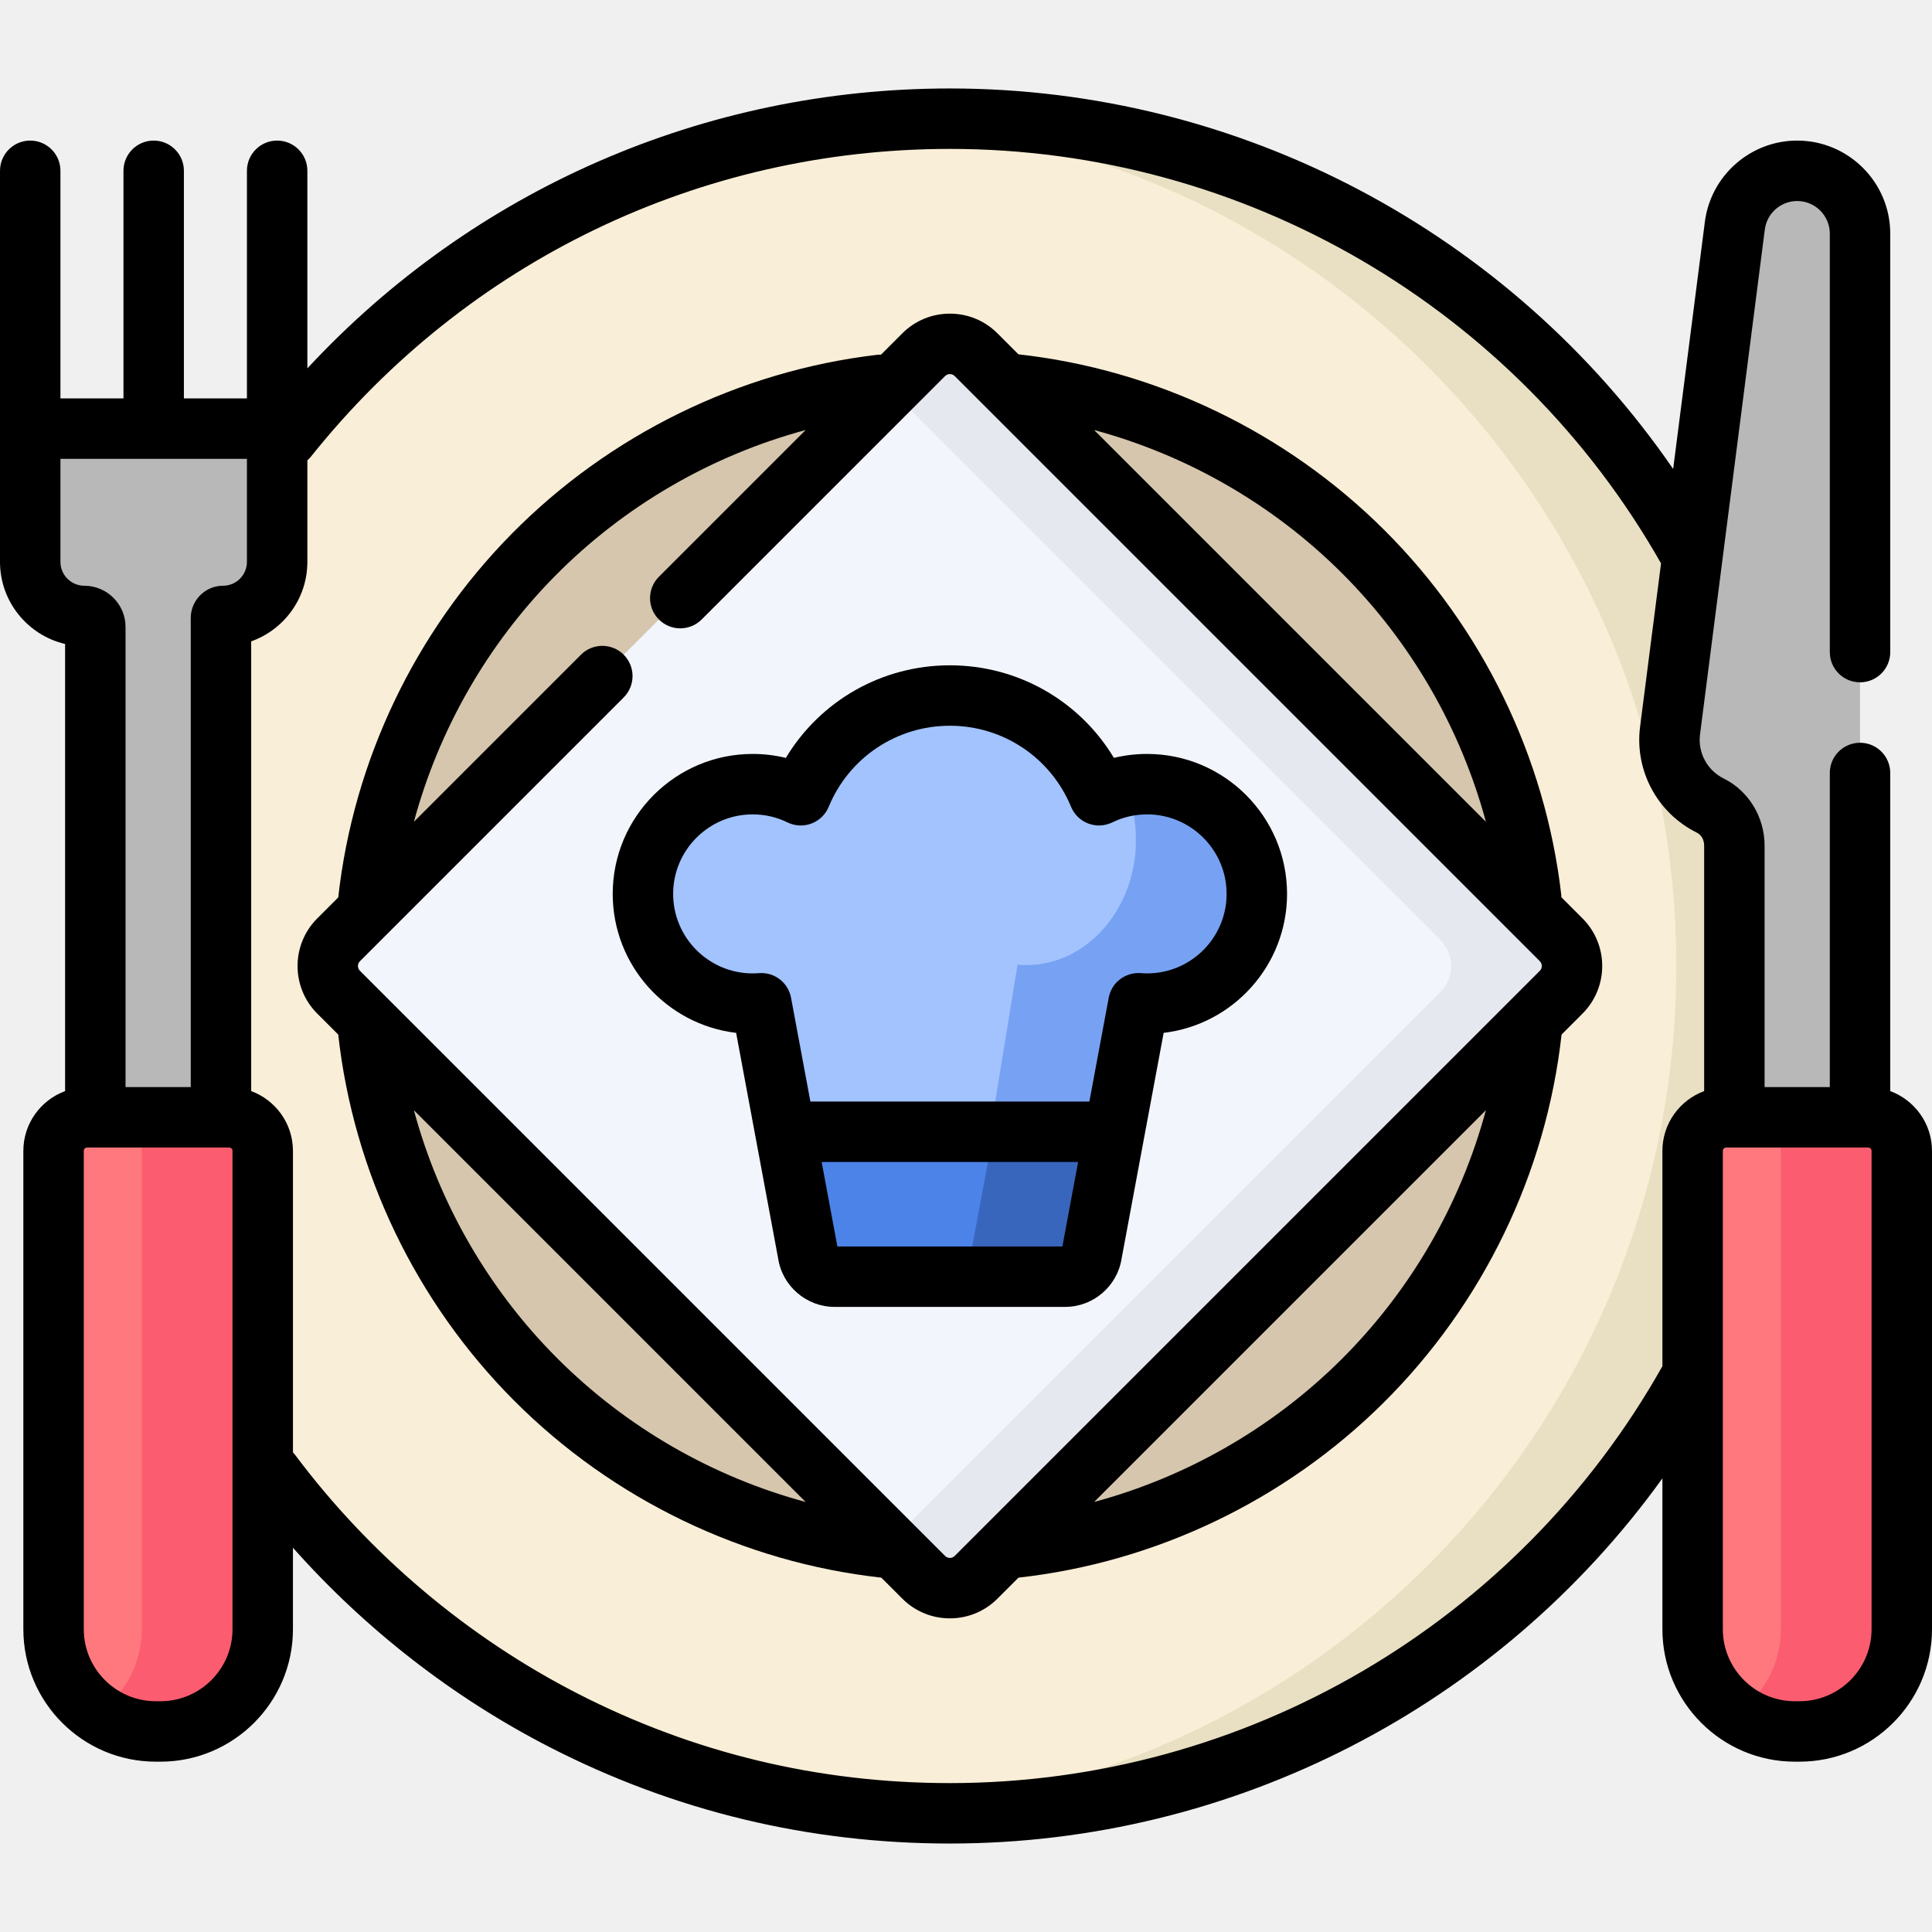
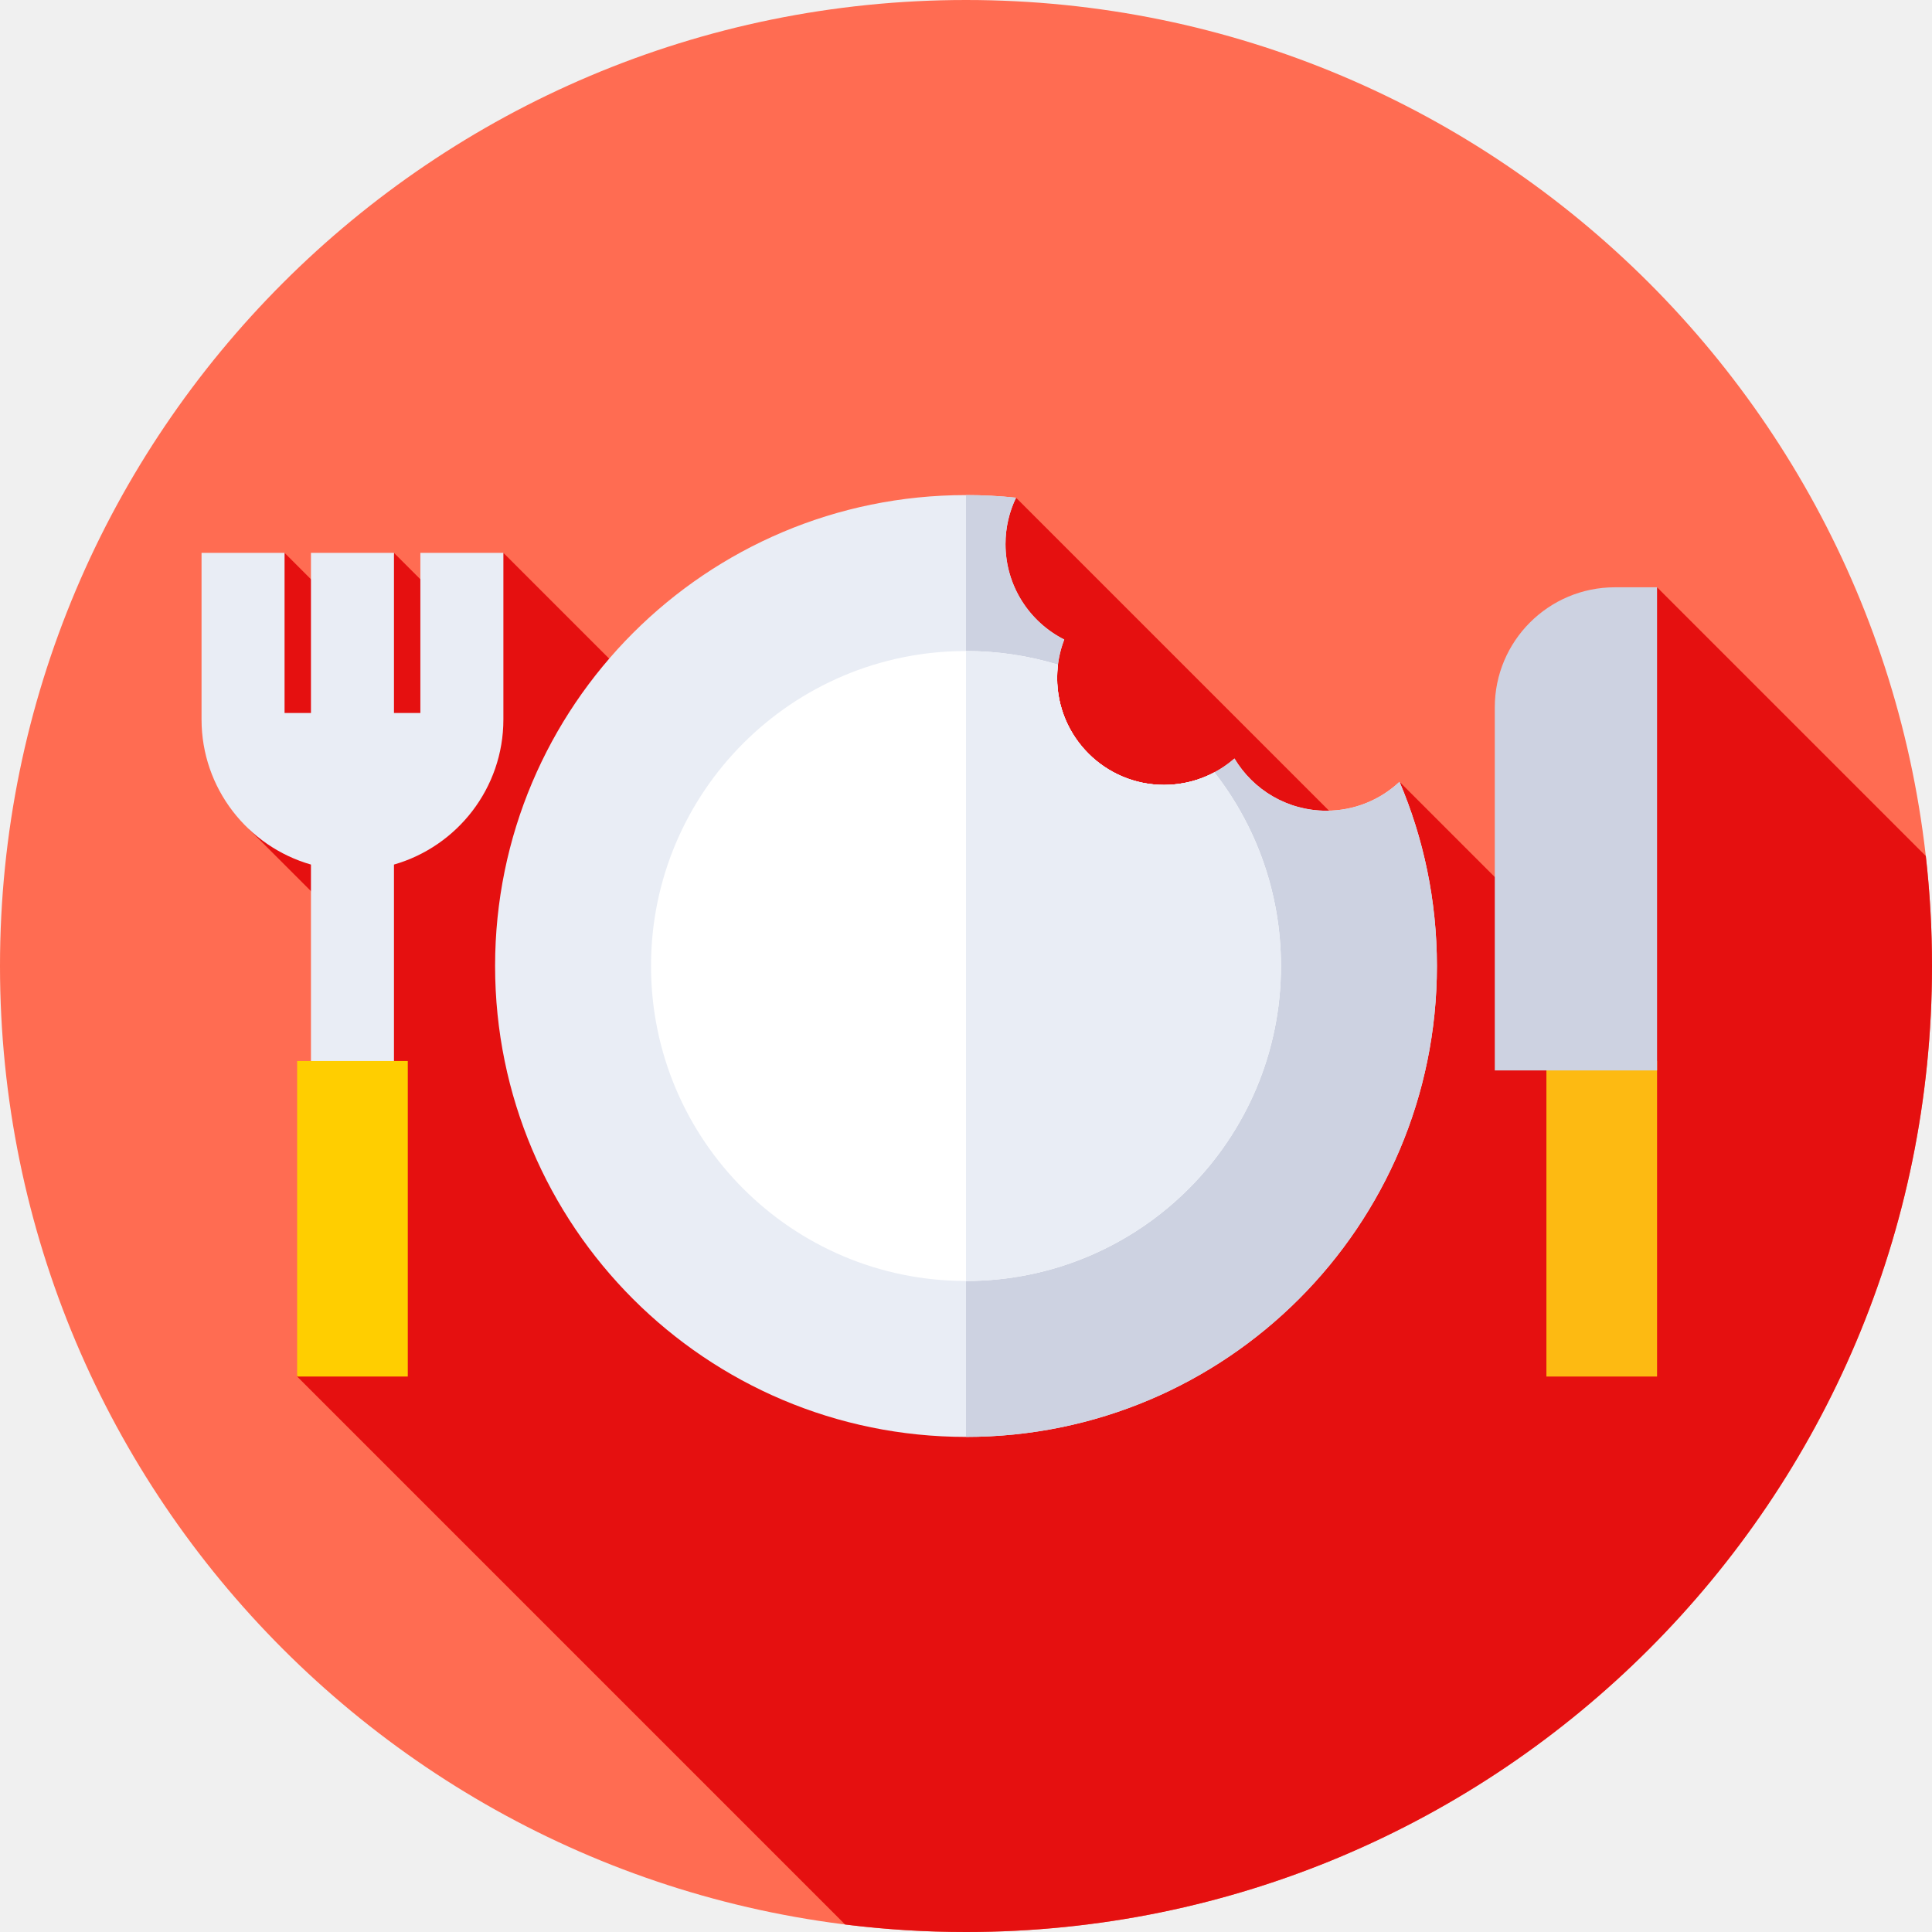
- <svg xmlns="http://www.w3.org/2000/svg" id="Capa_1" enable-background="new 0 0 479.513 479.513" height="50" viewBox="0 0 479.513 479.513" width="50">
+ <svg xmlns="http://www.w3.org/2000/svg" id="Capa_1" enable-background="new 0 0 512 512" height="100" viewBox="0 0 512 512" width="100">
  <g>
    <g>
      <g>
-         <circle cx="235.756" cy="239.756" fill="#f9eed7" r="210.3" />
+         <g>
+           <g>
+             <g>
+               <g>
+                 <circle cx="256" cy="256" fill="#ff6c52" r="256" />
+               </g>
+             </g>
+           </g>
+         </g>
      </g>
    </g>
+     <path d="m510.359 226.86-71.222-71.222-17.251 102.542-50.999-50.999-8.856 17.488-92.77-92.77-86.314 64.16-49.544-49.544-5.382 23.614-23.614-23.614-5.096 23.899-23.899-23.899-9.509 73.14 32.258 32.258-19.415 112.882 145.22 145.22c10.494 1.31 21.185 1.985 32.034 1.985 141.385 0 256-114.615 256-256 0-9.853-.557-19.577-1.641-29.14z" fill="#e51010" />
    <g>
-       <g>
-         <circle cx="235.756" cy="239.756" fill="#d5c6ad" r="145.567" />
-       </g>
+       <path d="m370.887 207.181c-5.069 4.756-11.888 7.668-19.388 7.668-10.354 0-19.41-5.552-24.356-13.84-4.984 4.358-11.507 6.999-18.648 6.999-15.654 0-28.344-12.69-28.344-28.344 0-3.586.667-7.017 1.882-10.175-9.234-4.672-15.565-14.25-15.565-25.306 0-4.401 1.003-8.568 2.793-12.284-4.357-.46-8.781-.697-13.26-.697-68.924 0-124.797 55.874-124.797 124.797 0 68.924 55.874 124.797 124.797 124.797s124.796-55.873 124.796-124.796c0-17.324-3.53-33.824-9.91-48.819z" fill="#e9edf5" />
    </g>
    <g>
-       <g>
-         <path d="m387.473 246.261-145.213 145.212c-3.592 3.592-9.416 3.592-13.008 0l-145.213-145.212c-3.592-3.592-3.592-9.416 0-13.008l145.213-145.214c3.592-3.592 9.416-3.592 13.008 0l145.213 145.213c3.592 3.592 3.592 9.416 0 13.009z" fill="#f2f5fb" />
-       </g>
+       <path d="m370.887 207.181c-5.069 4.756-11.888 7.668-19.388 7.668-10.354 0-19.41-5.552-24.356-13.84-4.984 4.358-11.507 6.998-18.648 6.998-15.654 0-28.344-12.69-28.344-28.344 0-3.586.667-7.017 1.882-10.175-9.234-4.672-15.565-14.25-15.565-25.306 0-4.401 1.003-8.568 2.793-12.284-4.357-.46-8.781-.697-13.26-.697v249.594c68.924 0 124.797-55.874 124.797-124.797-.001-17.322-3.531-33.821-9.911-48.817z" fill="#cdd2e1" />
    </g>
    <g>
-       <g>
-         <path d="m284.706 194.626c-4.284 0-8.336.992-11.943 2.755-6.004-14.529-20.309-24.756-37.007-24.756s-31.003 10.227-37.007 24.756c-3.606-1.763-7.658-2.755-11.943-2.755-15.041 0-27.234 12.193-27.234 27.234s12.193 27.234 27.234 27.234c.726 0 1.443-.037 2.154-.093l11.574 62.137c.46 3.284 3.269 5.726 6.585 5.726h57.274c3.316 0 6.125-2.443 6.585-5.726l11.574-62.137c.712.056 1.428.093 2.154.093 15.041 0 27.234-12.193 27.234-27.234s-12.193-27.234-27.234-27.234z" fill="#a2c3fe" />
-       </g>
+       <path d="m409.816 281.175h29.321v83.62h-29.321z" fill="#fdba12" />
    </g>
    <g>
-       <g>
-         <path d="m235.756 29.457c-5.044 0-10.044.189-15 .539 109.143 7.693 195.3 98.661 195.3 209.761s-86.156 202.068-195.3 209.761c4.956.349 9.956.539 15 .539 116.145 0 210.3-94.154 210.3-210.3s-94.155-210.3-210.3-210.3z" fill="#e9e0c3" />
-       </g>
+       <path d="m439.137 283.673h-43.004v-96.201c0-17.582 14.253-31.835 31.835-31.835h11.17v128.036z" fill="#cdd2e1" />
+     </g>
+     <path d="m111.402 146.515v42.43h-6.996v-42.43h-22v42.43h-6.995v-42.43h-22v44.145c0 18.24 12.273 33.667 28.995 38.457v67.771h22v-67.771c16.722-4.79 28.996-20.217 28.996-38.457v-44.145z" fill="#e9edf5" />
+     <g>
+       <path d="m78.746 281.175h29.321v83.62h-29.321z" fill="#ffce00" />
    </g>
    <g>
-       <g>
-         <path d="m387.473 233.252-145.213-145.213c-3.592-3.592-9.416-3.592-13.008 0l-8.496 8.496 136.717 136.717c3.592 3.592 3.592 9.416 0 13.008l-136.717 136.718 8.496 8.496c3.592 3.592 9.416 3.592 13.008 0l145.213-145.214c3.592-3.592 3.592-9.416 0-13.008z" fill="#e6e8f0" />
-       </g>
+       <path d="m308.495 208.008c-15.654 0-28.344-12.69-28.344-28.344 0-1.193.074-2.369.217-3.524-7.709-2.349-15.891-3.613-24.368-3.613-46.101 0-83.473 37.372-83.473 83.473s37.372 83.473 83.473 83.473 83.473-37.372 83.473-83.473c0-19.352-6.586-37.165-17.638-51.322-3.975 2.125-8.517 3.33-13.34 3.33z" fill="#fff" />
    </g>
    <g>
-       <g>
-         <path d="m279.718 194.625c-.207 0-.41.013-.616.018 1.813 4.162 2.838 8.85 2.838 13.813 0 17.163-12.193 31.076-27.234 31.076-.726 0-1.443-.042-2.154-.106l-11.574 70.904c-.46 3.747-3.269 6.534-6.585 6.534h25.012c3.316 0 6.125-2.443 6.585-5.727l11.574-62.137c.712.056 1.428.093 2.155.093 15.041 0 27.234-12.193 27.234-27.234-.001-15.04-12.194-27.234-27.235-27.234z" fill="#77a2f3" />
-       </g>
-     </g>
-     <g>
-       <g>
-         <path d="m194.901 280.896 5.633 30.242c.46 3.284 3.269 5.726 6.585 5.726h57.274c3.316 0 6.125-2.443 6.585-5.726l5.633-30.242z" fill="#4b83e8" />
-       </g>
-     </g>
-     <g>
-       <g>
-         <path d="m246.611 280.896-5.633 30.242c-.46 3.284-3.269 5.726-6.585 5.726h27.077c3.315 0 6.125-2.442 6.585-5.726l5.633-30.242z" fill="#3966bd" />
-       </g>
-     </g>
-     <g>
-       <g>
-         <path d="m39.829 429.739h-1.155c-14.016 0-25.379-11.363-25.379-25.379v-118.716c0-4.603 3.732-8.335 8.335-8.335h35.243c4.603 0 8.335 3.732 8.335 8.335v118.716c0 14.017-11.362 25.379-25.379 25.379z" fill="#fe787e" />
-       </g>
-     </g>
-     <g>
-       <g>
-         <path d="m7.5 106.9v32.55c0 7.417 6.013 13.43 13.43 13.43 1.507 0 2.729 1.222 2.729 2.729v121.189c0 .283.229.512.512.512h30.163c.283 0 .512-.229.512-.512v-123.407c0-.283.229-.512.512-.512 7.417 0 13.43-6.013 13.43-13.43v-32.549c0-.283-.229-.512-.512-.512h-60.264c-.283 0-.512.229-.512.512z" fill="#b8b8b8" />
-       </g>
-     </g>
-     <g>
-       <g>
-         <path d="m446.633 429.739h-1.155c-14.016 0-25.379-11.363-25.379-25.379v-118.716c0-4.603 3.732-8.335 8.335-8.335h35.243c4.603 0 8.335 3.732 8.335 8.335v118.716c.001 14.017-11.362 25.379-25.379 25.379z" fill="#fe787e" />
-       </g>
-     </g>
-     <g>
-       <g>
-         <path d="m56.873 277.309h-30c4.603 0 8.335 3.732 8.335 8.335v118.716c0 8.658-4.339 16.299-10.957 20.879 4.096 2.835 9.064 4.5 14.422 4.5h1.155c14.016 0 25.379-11.363 25.379-25.379v-118.716c.001-4.603-3.73-8.335-8.334-8.335z" fill="#fb5c6f" />
-       </g>
-     </g>
-     <g>
-       <g>
-         <path d="m463.677 277.309h-30c4.603 0 8.335 3.732 8.335 8.335v118.716c0 8.658-4.338 16.299-10.957 20.879 4.096 2.835 9.064 4.5 14.422 4.5h1.155c14.017 0 25.379-11.363 25.379-25.379v-118.716c.002-4.603-3.73-8.335-8.334-8.335z" fill="#fb5c6f" />
-       </g>
-     </g>
-     <g>
-       <g>
-         <path d="m446.051 42.391c-7.848 0-14.474 5.83-15.473 13.614l-16.078 125.312c-1.026 7.995 3.283 15.316 9.995 18.63 3.725 1.839 5.968 5.758 5.968 9.912v67.45h31.187v-219.319c-.001-8.615-6.985-15.599-15.599-15.599z" fill="#b8b8b8" />
-       </g>
-     </g>
-     <g>
-       <path d="m284.706 187.125c-2.81 0-5.564.328-8.238.981-8.511-14.157-23.821-22.981-40.712-22.981s-32.201 8.824-40.712 22.981c-2.674-.652-5.427-.981-8.237-.981-19.152 0-34.734 15.582-34.734 34.734 0 17.764 13.403 32.455 30.629 34.492l10.435 56.024c1.059 6.849 7.035 11.988 13.983 11.988h57.274c6.946 0 12.923-5.14 13.983-11.987l10.435-56.025c17.226-2.037 30.629-16.729 30.629-34.492-.001-19.151-15.583-34.734-34.735-34.734zm-21.026 122.24h-55.847l-3.906-20.969h63.658zm21.026-67.772c-.463 0-.976-.022-1.569-.069-3.833-.284-7.256 2.334-7.958 6.104l-4.8 25.767h-69.246l-4.8-25.767c-.702-3.77-4.129-6.387-7.958-6.104-.594.047-1.106.069-1.569.069-10.882 0-19.734-8.852-19.734-19.733 0-10.882 8.853-19.734 19.734-19.734 3.033 0 5.943.671 8.649 1.993 1.86.909 4.015 1.009 5.95.275 1.937-.733 3.483-2.235 4.274-4.149 5.051-12.223 16.855-20.12 30.075-20.12 13.219 0 25.024 7.897 30.076 20.12.791 1.914 2.338 3.416 4.274 4.149 1.938.733 4.09.634 5.95-.275 2.706-1.322 5.616-1.993 8.649-1.993 10.882 0 19.734 8.853 19.734 19.734.003 10.881-8.849 19.733-19.731 19.733z" />
-       <path d="m387.537 222.708c-.007-.21-.016-.42-.041-.631-3.93-34.085-19.539-66.246-43.952-90.558-24.421-24.319-56.658-39.795-90.774-43.578l-5.205-5.205c-3.154-3.153-7.348-4.891-11.809-4.891s-8.654 1.737-11.808 4.891l-5.294 5.294c-.346-.008-.695-.001-1.047.041-34.156 4.046-66.327 19.815-90.588 44.402-24.04 24.364-39.306 56.384-43.07 90.262l-5.214 5.214c-6.51 6.511-6.51 17.105 0 23.615l5.213 5.213c3.796 34.171 19.267 66.398 43.649 90.846 24.481 24.547 56.828 40.134 91.141 43.943l5.21 5.209c3.153 3.154 7.347 4.892 11.808 4.892s8.654-1.737 11.809-4.891l5.215-5.215c34.016-3.781 66.119-19.131 90.527-43.332 24.714-24.506 40.433-56.974 44.261-91.424.001-.012.001-.023.002-.034l5.208-5.208c6.51-6.511 6.51-17.104 0-23.615zm-54.578-80.561c17.208 17.137 29.565 38.593 35.834 61.817l-97.236-97.236c23.035 6.22 44.334 18.422 61.402 35.419zm-194.74 194.884c-17.049-17.094-29.262-38.403-35.488-61.472l97.227 97.227c-23.191-6.259-44.601-18.57-61.739-35.755zm97.537 49.636c-.32 0-.789-.086-1.2-.498l-145.213-145.212c-.662-.661-.662-1.739 0-2.4l65.456-65.456c2.929-2.93 2.929-7.678 0-10.607-2.93-2.928-7.678-2.928-10.607 0l-41.458 41.458c6.164-22.827 18.194-43.948 34.962-60.942 17.211-17.443 38.833-29.96 62.264-36.284l-36.424 36.424c-2.929 2.93-2.929 7.678 0 10.607 2.93 2.928 7.678 2.927 10.607 0l60.412-60.413c.411-.411.88-.497 1.2-.497.321 0 .79.086 1.201.498l145.214 145.211c.662.661.662 1.739 0 2.4l-145.213 145.213c-.411.413-.88.498-1.201.498zm96.989-49.089c-17.044 16.9-38.246 29.011-61.184 35.203l97.228-97.228c-6.292 23.321-18.714 44.842-36.044 62.025z" />
-       <path d="m469.15 270.804v-78.956c0-4.143-3.358-7.5-7.5-7.5-4.143 0-7.5 3.357-7.5 7.5v77.961h-16.187v-59.95c0-7.062-3.983-13.593-10.147-16.637-4.096-2.022-6.458-6.424-5.876-10.951l16.078-125.311c.517-4.03 3.971-7.069 8.033-7.069 4.466 0 8.099 3.633 8.099 8.099v103.858c0 4.143 3.357 7.5 7.5 7.5 4.142 0 7.5-3.357 7.5-7.5v-103.858c0-12.736-10.362-23.099-23.1-23.099-11.586 0-21.436 8.667-22.911 20.16l-7.87 61.34c-40.411-58.718-107.442-94.435-179.512-94.435-61.066 0-118.302 25.134-159.47 69.467v-49.032c0-4.143-3.357-7.5-7.5-7.5s-7.5 3.357-7.5 7.5v56.497h-15.644v-56.497c0-4.143-3.358-7.5-7.5-7.5s-7.5 3.357-7.5 7.5v56.497h-15.643v-56.497c0-4.143-3.358-7.5-7.5-7.5s-7.5 3.357-7.5 7.5v97.059c0 9.899 6.909 18.216 16.158 20.381v110.973c-6.039 2.235-10.363 8.034-10.363 14.84v118.716c0 18.13 14.75 32.879 32.879 32.879h1.155c18.129 0 32.879-14.749 32.879-32.879v-20.222c18.011 20.292 39.818 37.257 63.89 49.587 30.873 15.812 64.235 23.831 99.158 23.831 70.524 0 136.19-34.171 176.844-90.631v37.435c0 18.13 14.749 32.879 32.879 32.879h1.155c18.13 0 32.879-14.749 32.879-32.879v-118.716c0-6.806-4.325-12.605-10.363-14.84zm-411.442 133.556c0 9.858-8.021 17.879-17.879 17.879h-1.155c-9.859 0-17.879-8.02-17.879-17.879v-118.716c0-.46.375-.835.835-.835h35.243c.46 0 .835.375.835.835zm3.578-264.91c0 3.27-2.66 5.93-5.93 5.93-4.417 0-8.012 3.594-8.012 8.012v116.418h-16.186v-114.202c0-5.64-4.588-10.229-10.229-10.229-3.27 0-5.93-2.66-5.93-5.93v-25.562h46.286v25.563zm361.677 131.354c-6.039 2.235-10.363 8.034-10.363 14.84v53.441c-35.942 63.855-103.577 103.471-176.844 103.471-32.523 0-63.583-7.463-92.32-22.183-27.42-14.044-51.692-34.544-70.194-59.284-.168-.224-.347-.434-.533-.633v-74.812c0-6.806-4.325-12.605-10.363-14.84v-111.624c8.115-2.883 13.941-10.639 13.941-19.73v-25.196c.321-.284.626-.592.902-.938 38.747-48.527 96.543-76.359 158.567-76.359 73.016 0 140.481 39.375 176.505 102.872l-5.201 40.533c-1.396 10.878 4.275 21.451 14.112 26.31 1.088.537 1.79 1.788 1.79 3.188v60.944zm41.55 133.556c0 9.858-8.021 17.879-17.879 17.879h-1.155c-9.858 0-17.879-8.02-17.879-17.879v-118.716c0-.46.375-.835.835-.835h35.243c.46 0 .835.375.835.835z" />
+       <path d="m321.835 204.678c-3.976 2.125-8.517 3.33-13.341 3.33-15.654 0-28.344-12.69-28.344-28.344 0-1.193.074-2.369.218-3.524-7.709-2.349-15.891-3.613-24.368-3.613v166.946c46.101 0 83.473-37.372 83.473-83.473 0-19.352-6.586-37.165-17.638-51.322z" fill="#e9edf5" />
    </g>
  </g>
</svg>
